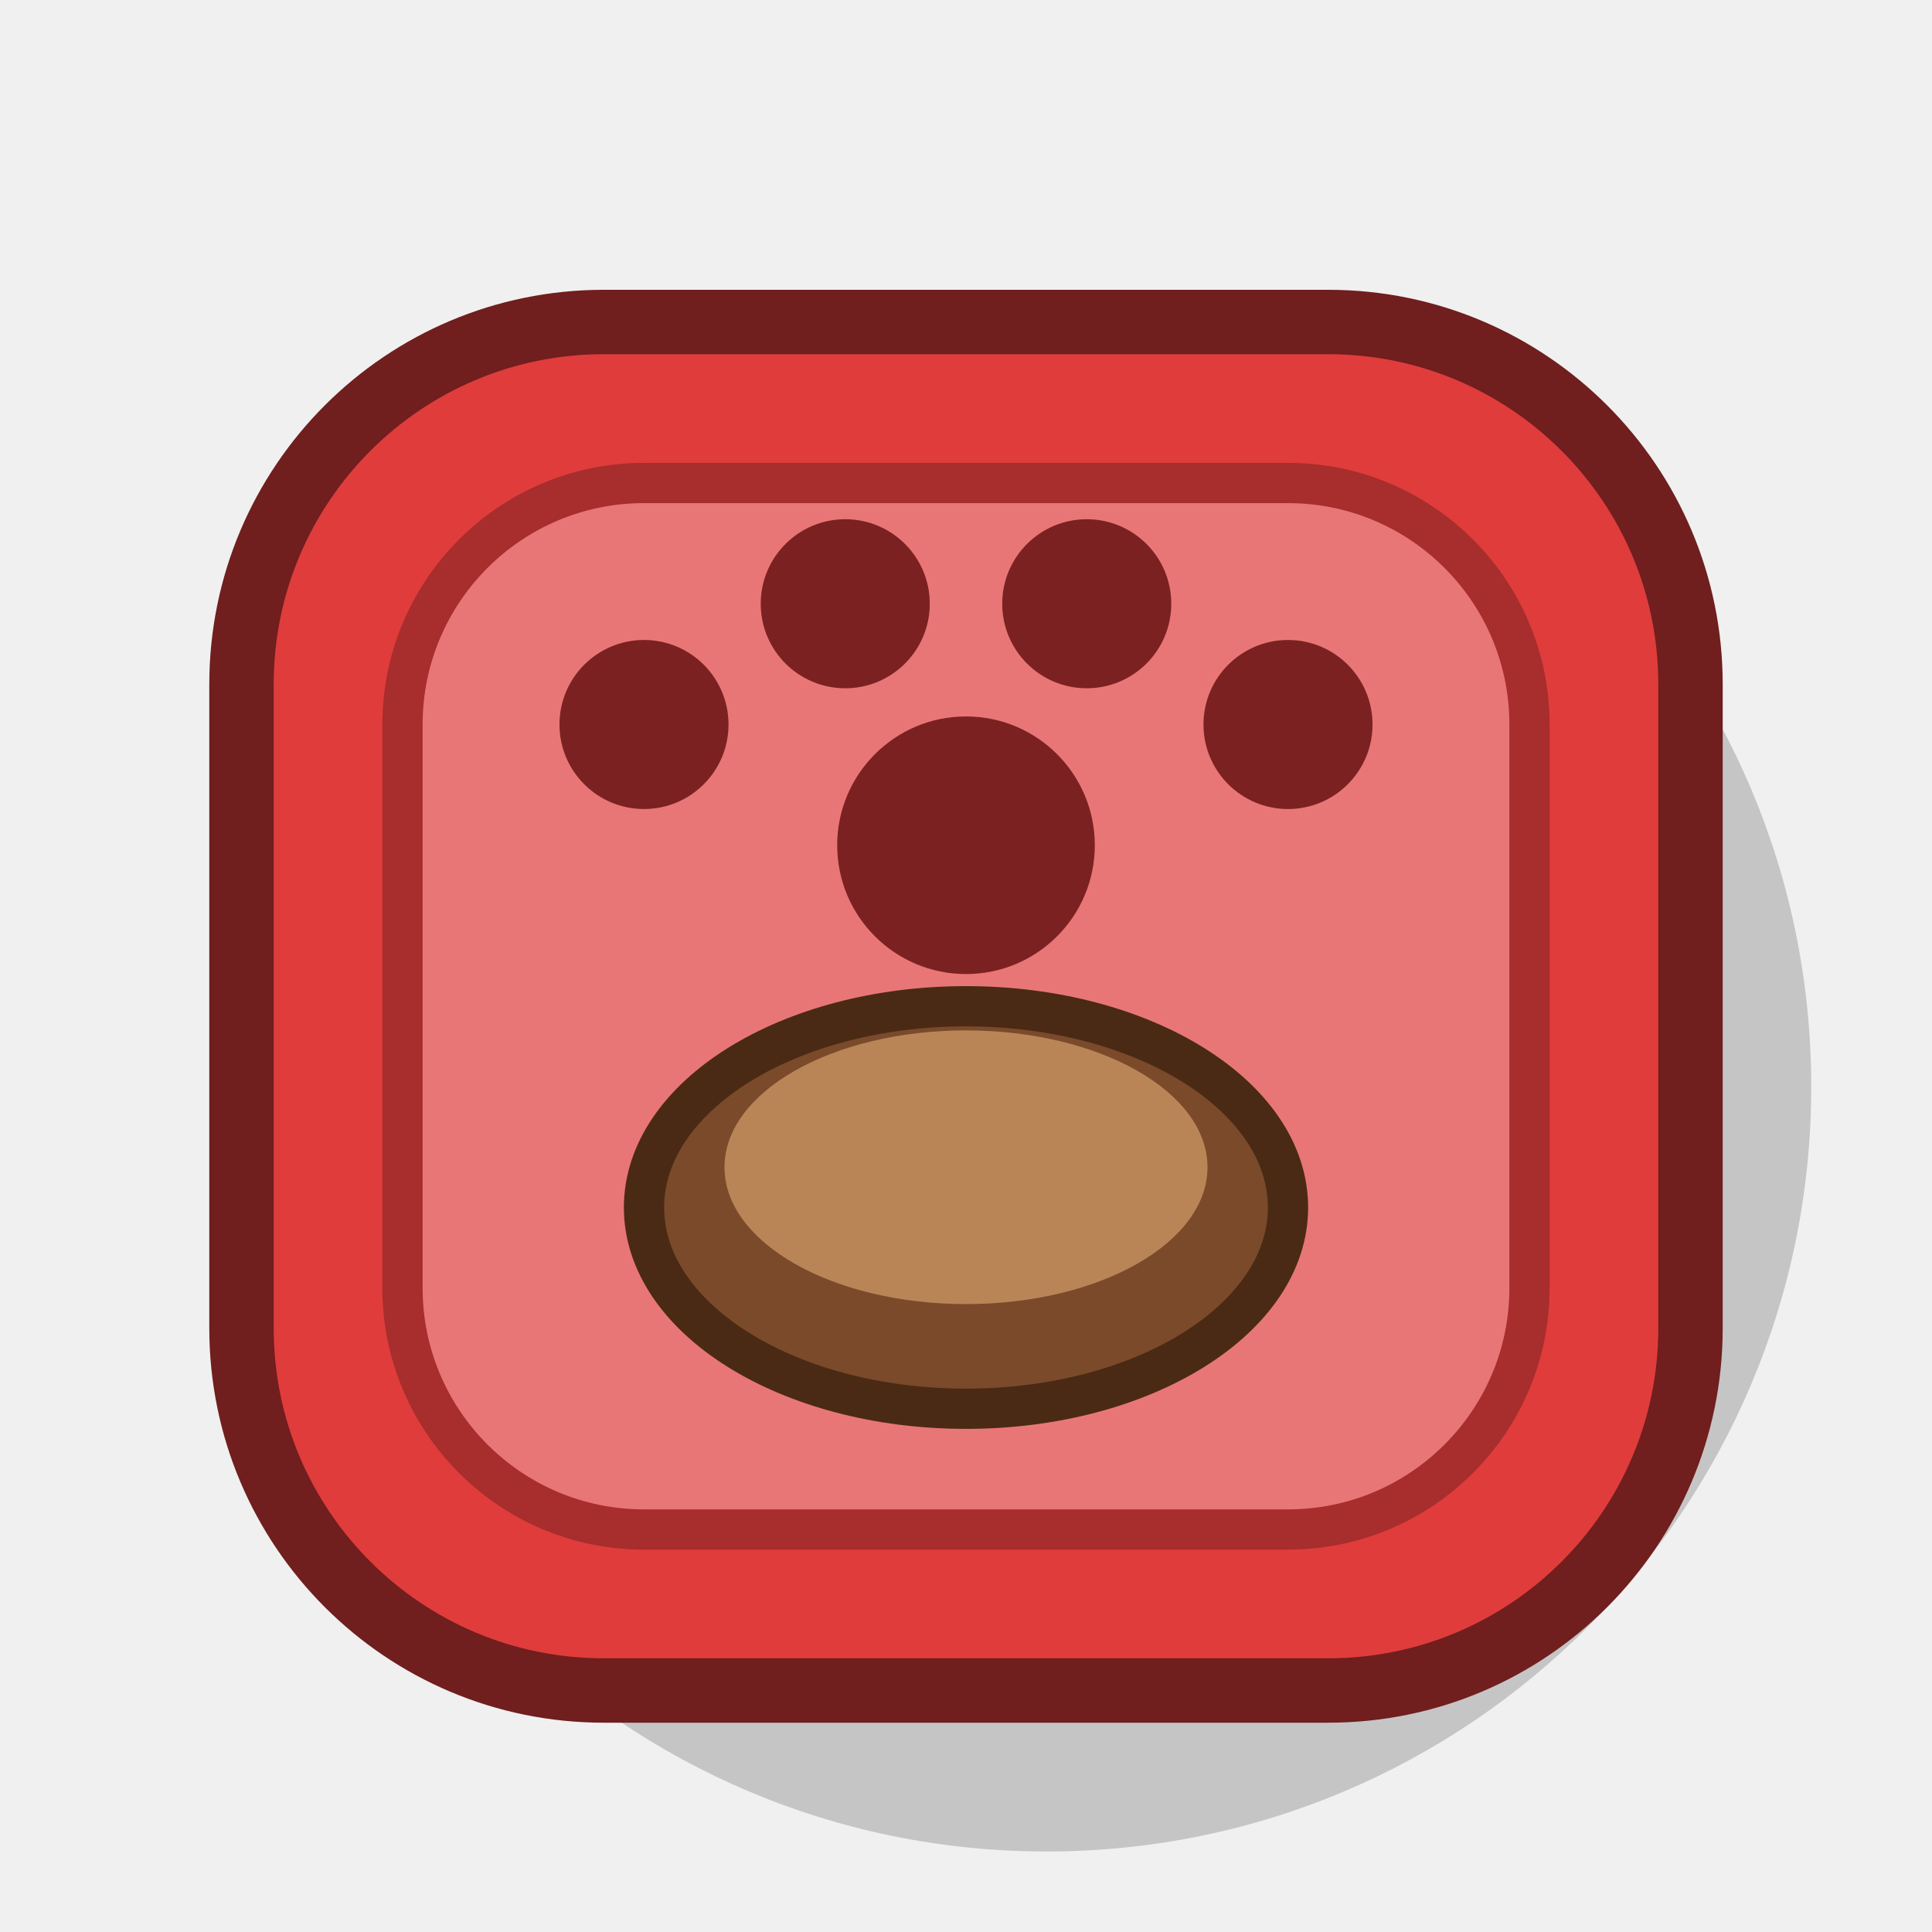
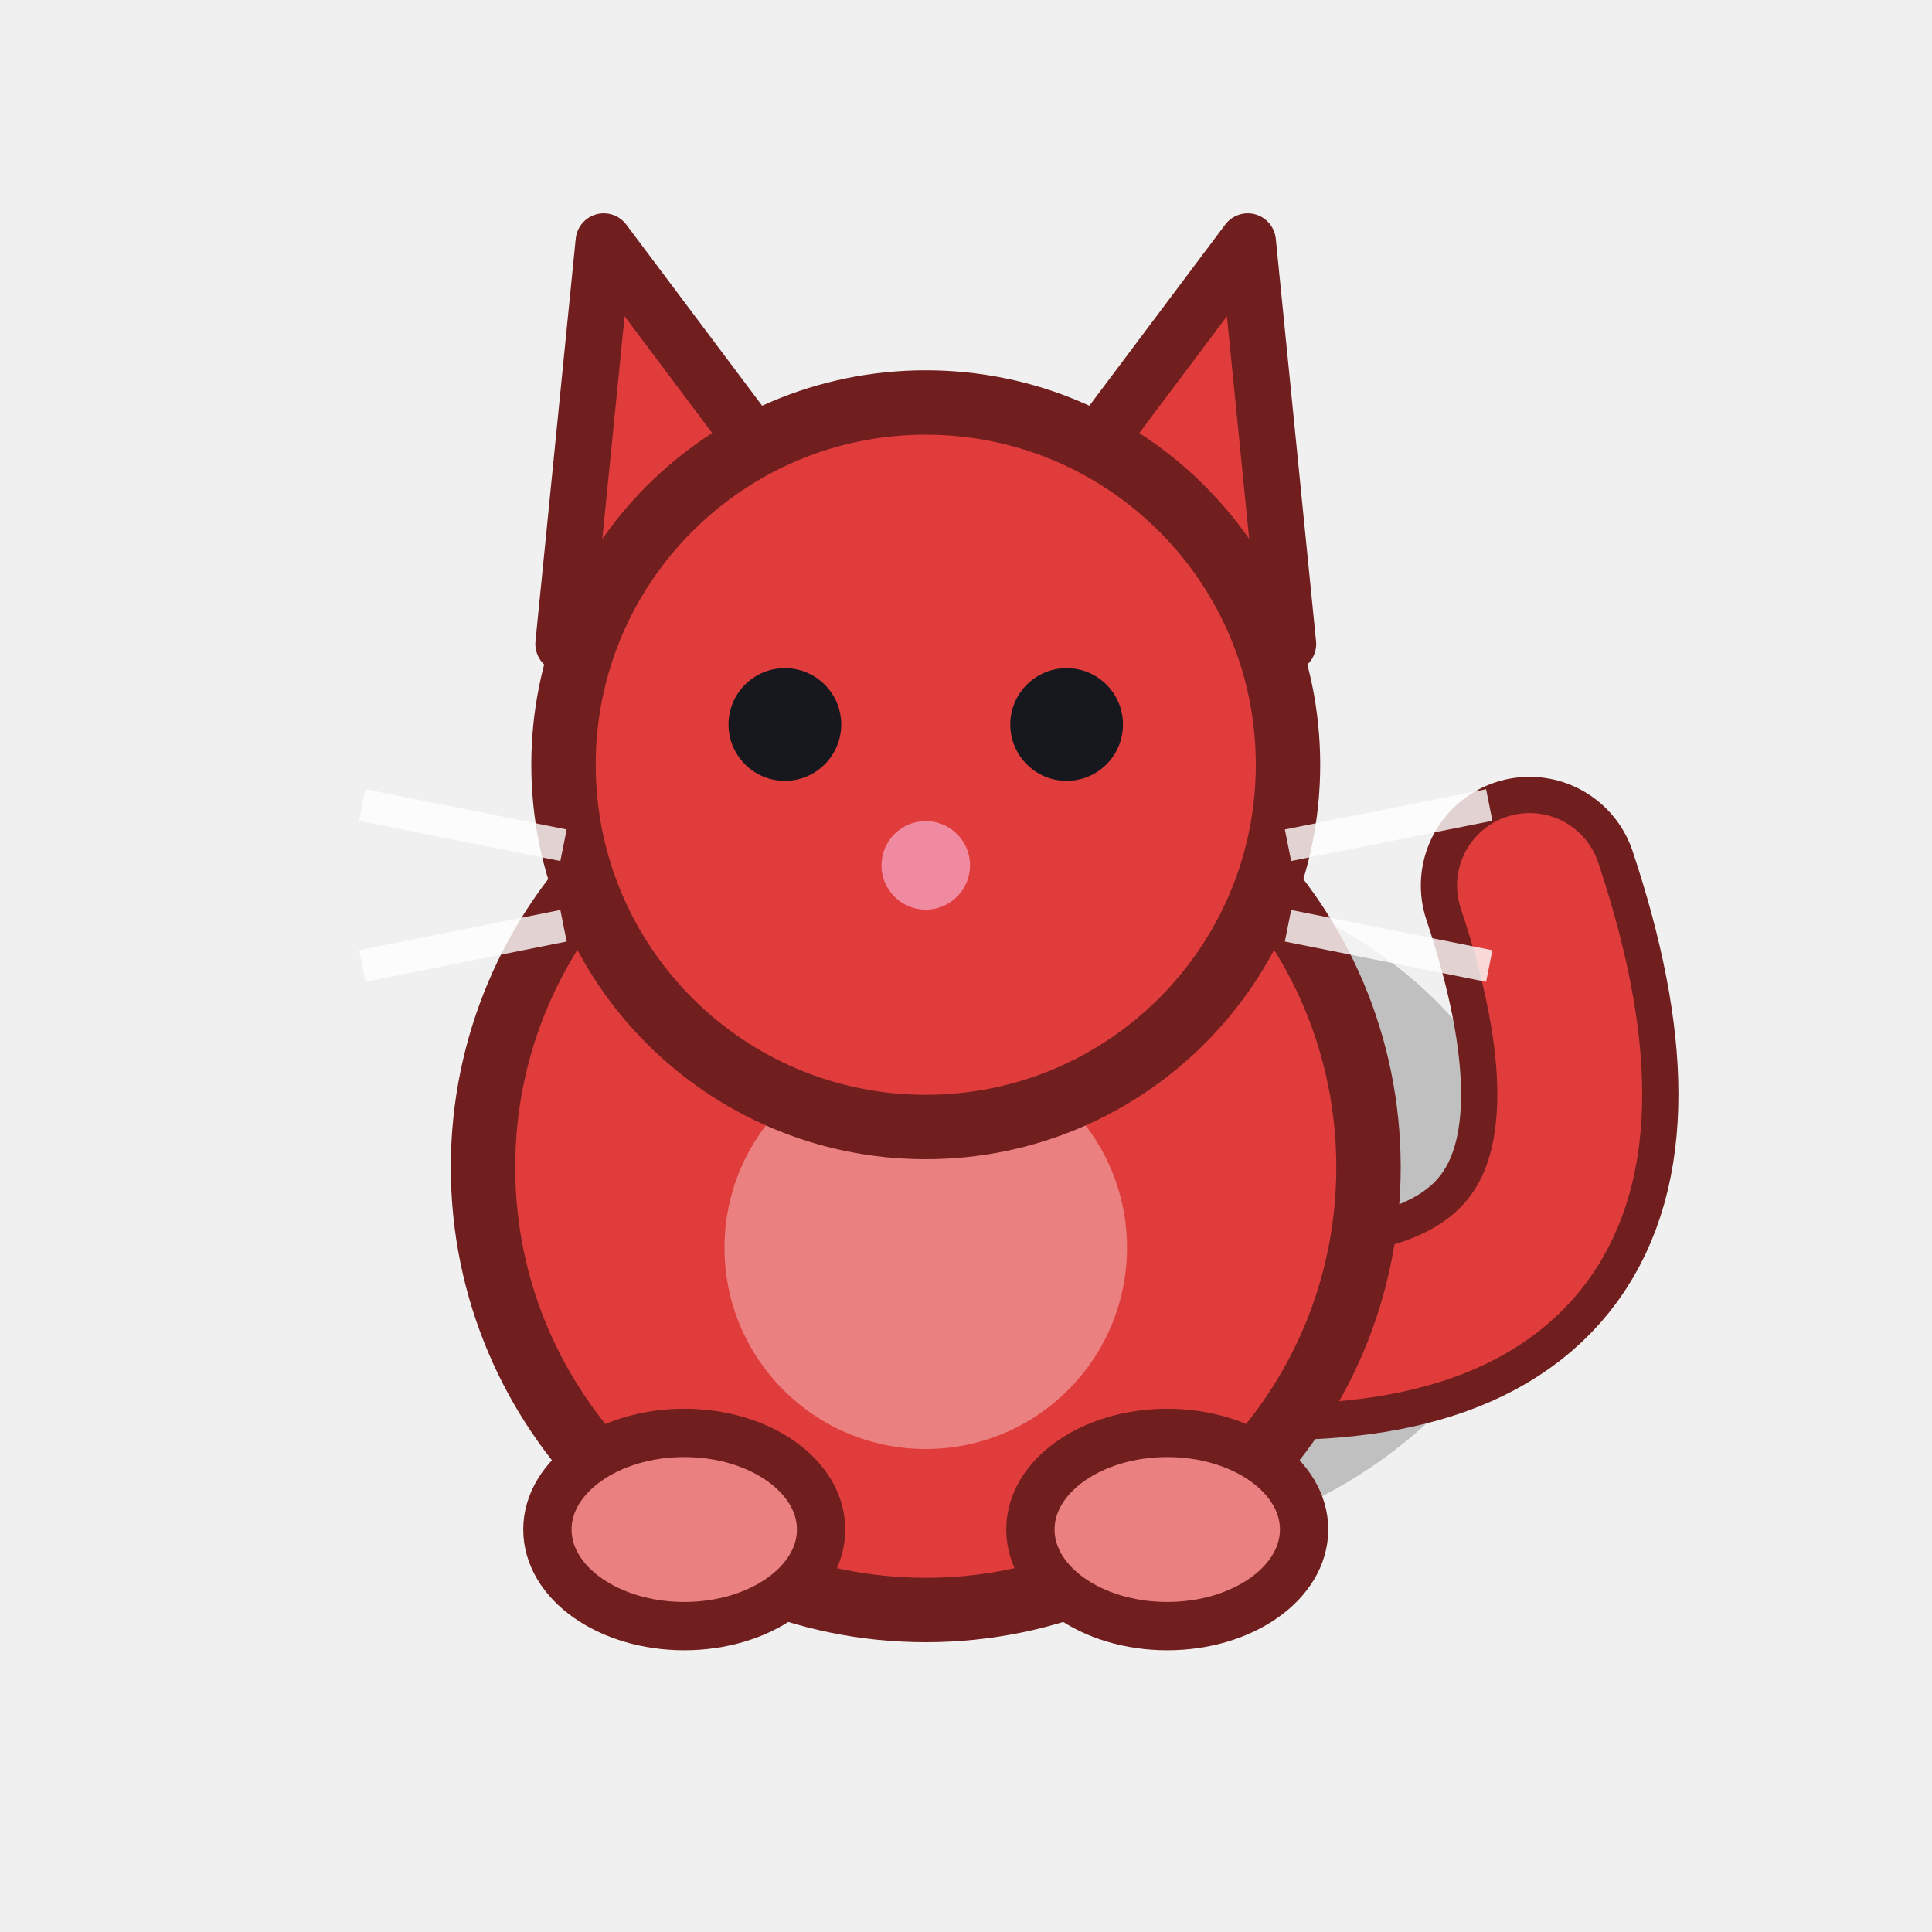
<svg xmlns="http://www.w3.org/2000/svg" width="96" height="96" viewBox="0 0 48 48">
-   <circle cx="26" cy="27" r="19" fill="#000" opacity="0.18" />
-   <rect x="6" y="8" width="36" height="34" rx="9" fill="#e03c3c" stroke="#701e1e" stroke-width="1.6" />
-   <rect x="10" y="12" width="28" height="26" rx="6" fill="#e97676" stroke="#a82d2d" stroke-width="1" />
-   <ellipse cx="24" cy="30" rx="8" ry="5" fill="#7a4a2b" stroke="#4a2a14" stroke-width="1" />
-   <ellipse cx="24" cy="29" rx="6" ry="3.4" fill="#b98557" />
-   <circle cx="16" cy="18" r="2.1" fill="#7b2121" />
-   <circle cx="21" cy="15" r="2.1" fill="#7b2121" />
-   <circle cx="27" cy="15" r="2.1" fill="#7b2121" />
-   <circle cx="32" cy="18" r="2.1" fill="#7b2121" />
-   <circle cx="24" cy="21" r="3.2" fill="#7b2121" />
+   <ellipse cx="25" cy="30" rx="13" ry="9" fill="#000" opacity=".2" />
+   <path d="M30 33 Q42 34 38 22" fill="none" stroke="#701e1e" stroke-width="5.4" stroke-linecap="round" />
+   <path d="M30 33 Q42 34 38 22" fill="none" stroke="#e03c3c" stroke-width="3.6" stroke-linecap="round" />
+   <circle cx="23" cy="29" r="11" fill="#e03c3c" stroke="#701e1e" stroke-width="1.6" />
+   <circle cx="23" cy="31" r="5" fill="#eb8080" />
+   <ellipse cx="17" cy="38" rx="3.4" ry="2.4" fill="#eb8080" stroke="#701e1e" stroke-width="1.2" />
+   <ellipse cx="29" cy="38" rx="3.4" ry="2.4" fill="#eb8080" stroke="#701e1e" stroke-width="1.2" />
+   <path d="M21 14 L15 6 L14 16Z" fill="#e03c3c" stroke="#701e1e" stroke-width="1.4" stroke-linejoin="round" />
+   <path d="M25 14 L31 6 L32 16Z" fill="#e03c3c" stroke="#701e1e" stroke-width="1.4" stroke-linejoin="round" />
+   <circle cx="23" cy="19" r="9" fill="#e03c3c" stroke="#701e1e" stroke-width="1.6" />
+   <circle cx="19.5" cy="18" r="1.4" fill="#16181d" />
+   <circle cx="26.5" cy="18" r="1.4" fill="#16181d" />
+   <circle cx="23" cy="21.5" r="1.1" fill="#f08aa0" />
+   <path d="M14 21 L9 20 M14 23 L9 24 M32 21 L37 20 M32 23 L37 24" stroke="#fff" stroke-width=".8" opacity=".8" />
</svg>
